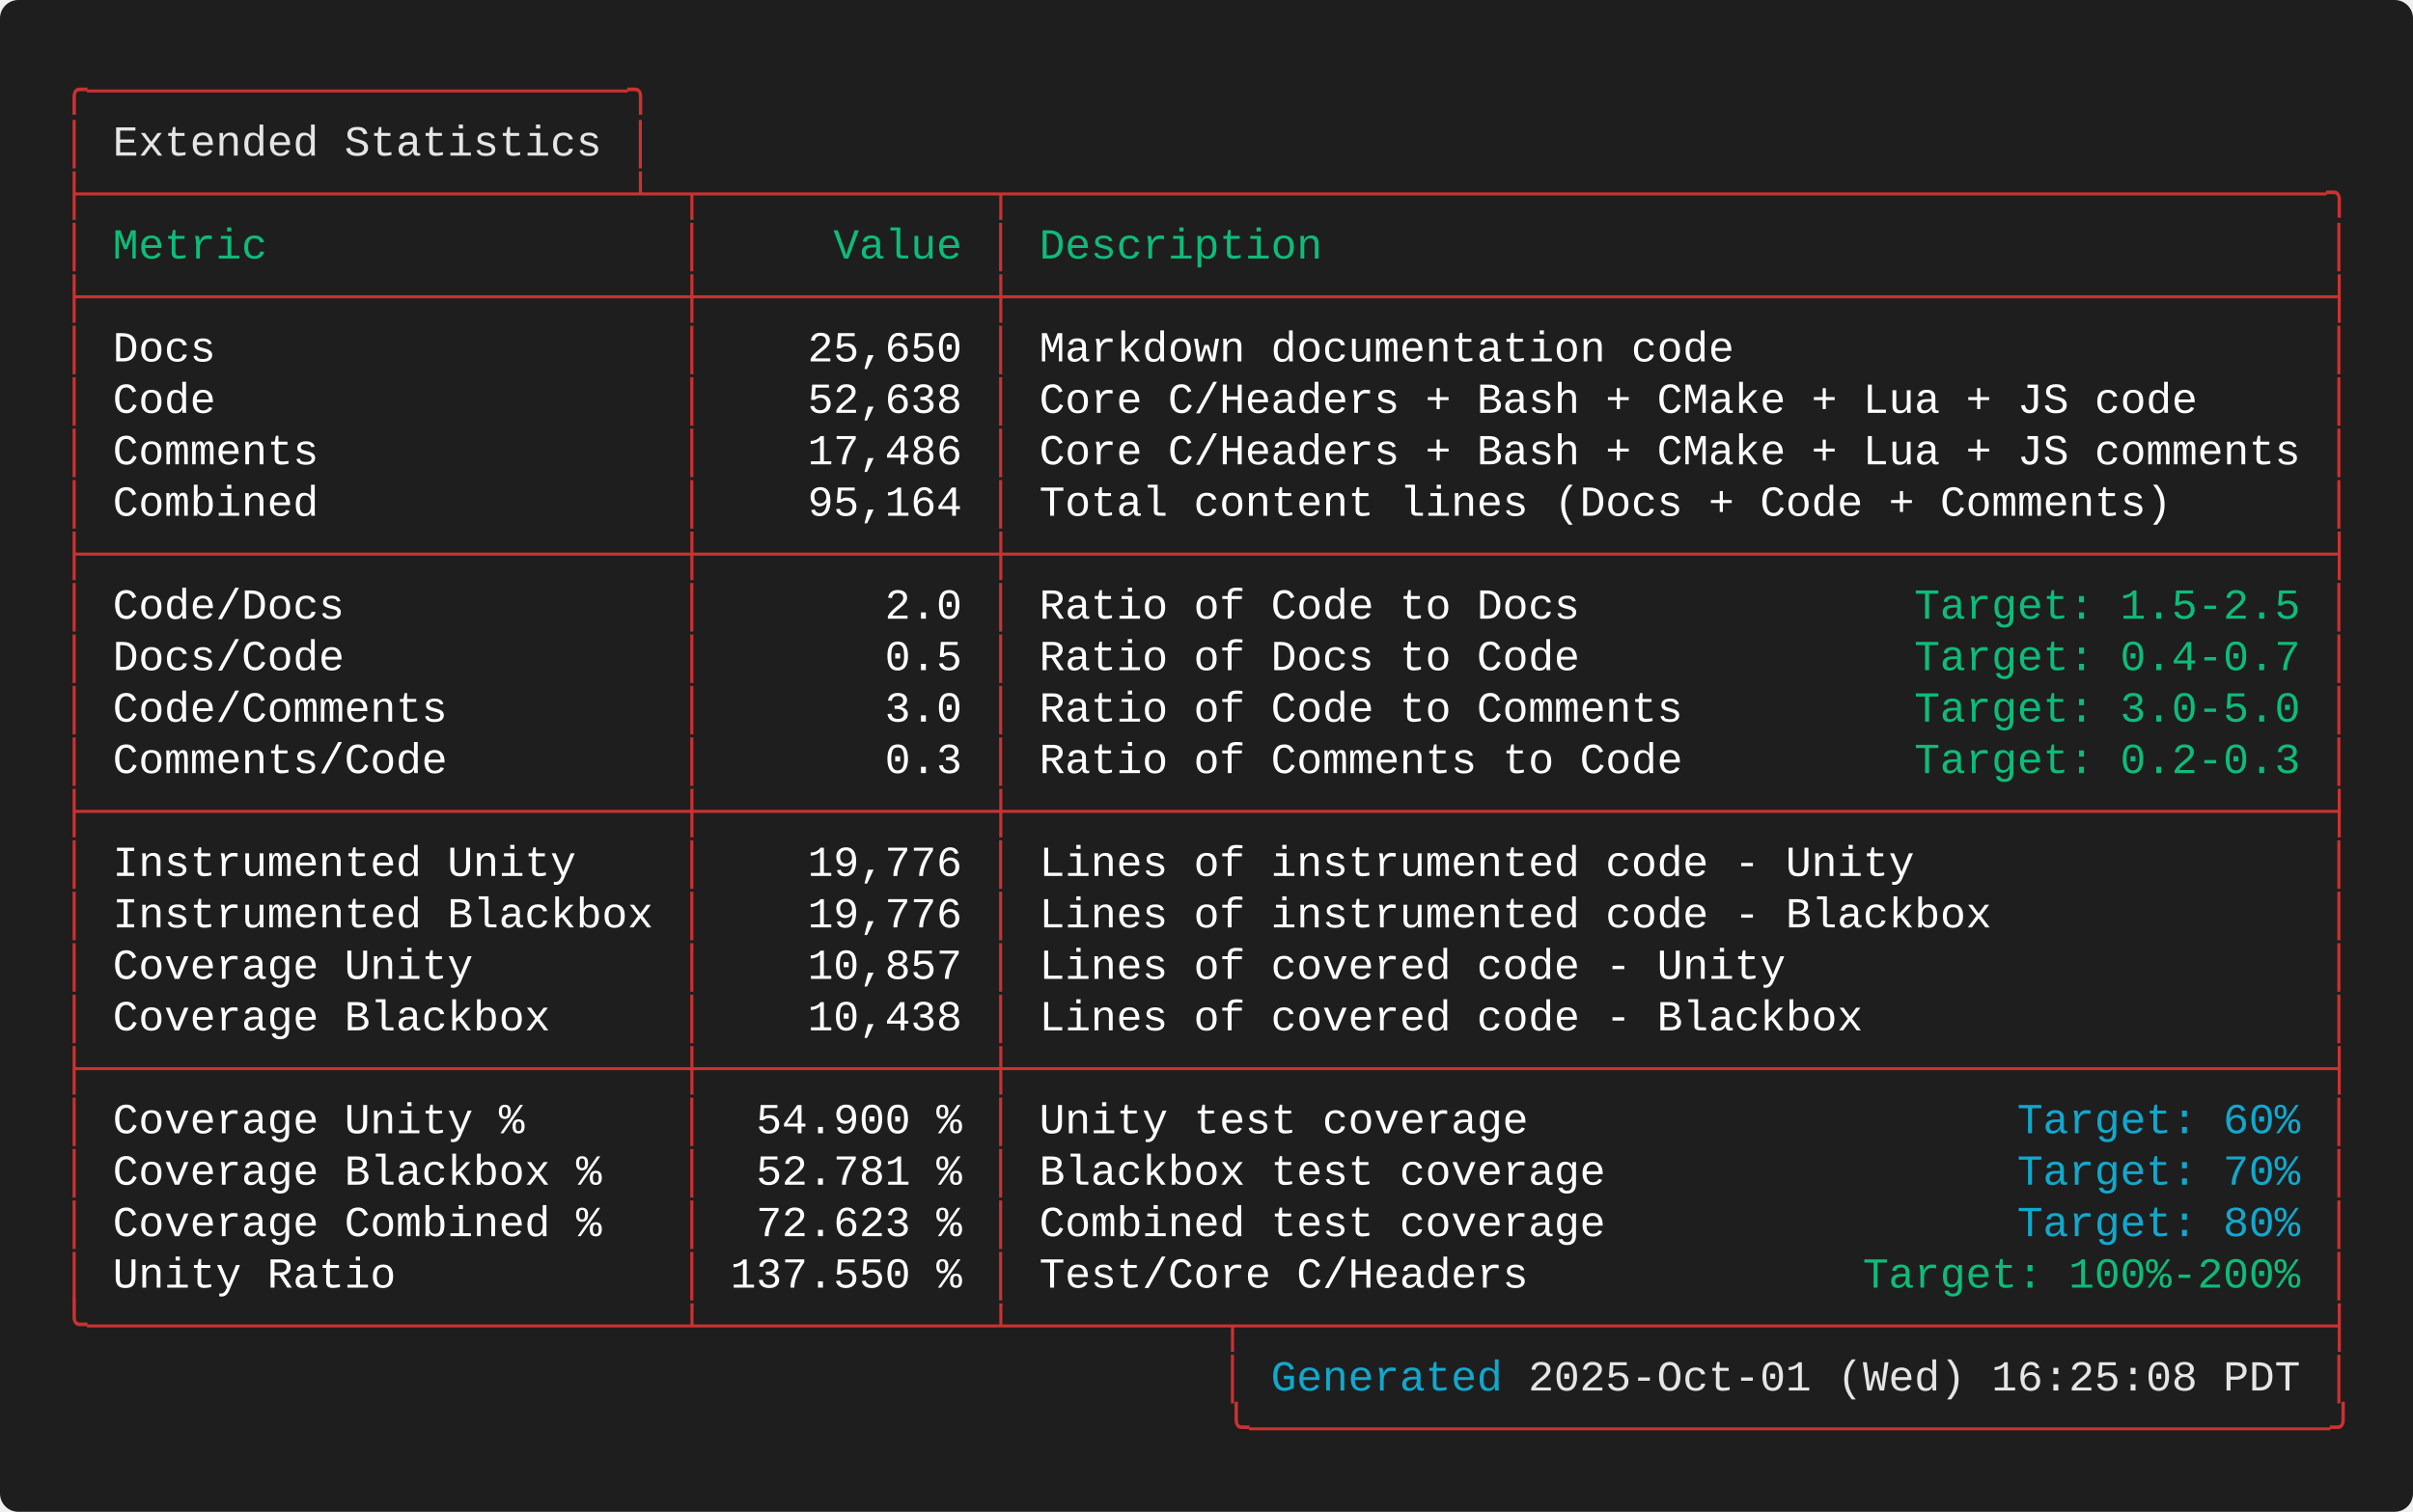
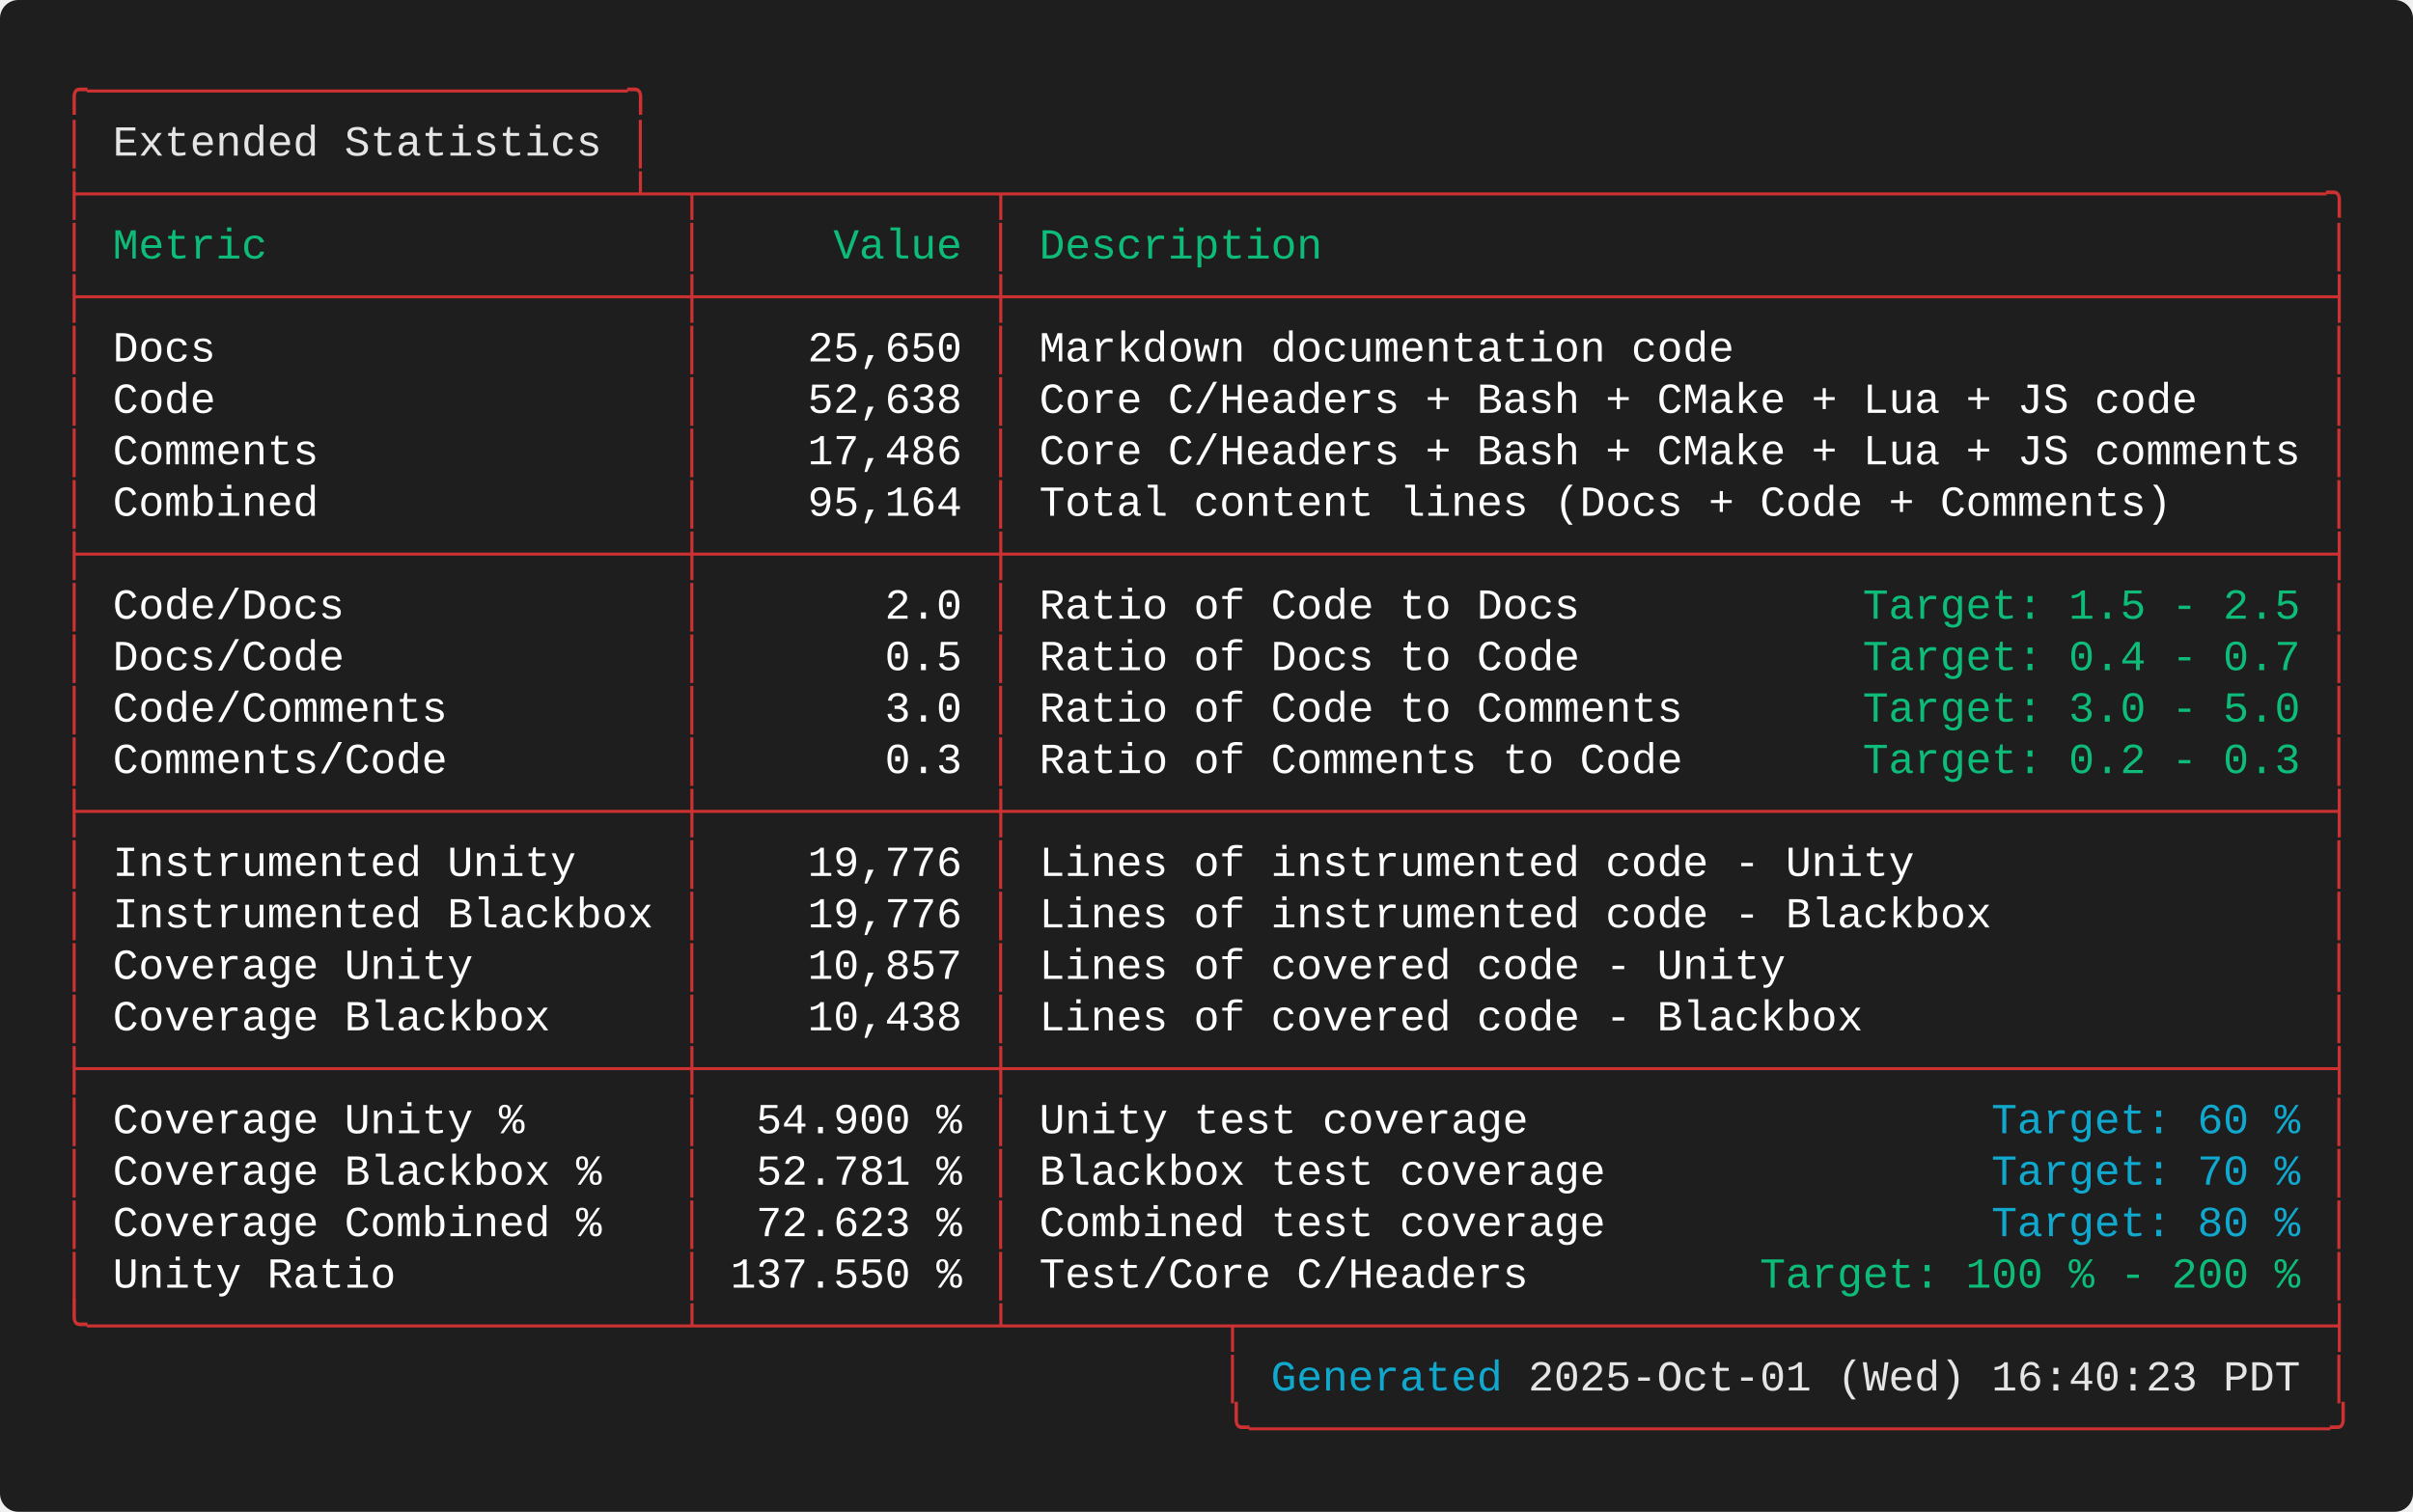
<svg xmlns="http://www.w3.org/2000/svg" width="787.60" height="493.60" viewBox="0 0 787.60 493.60">
  <defs>
    <style type="text/css">.terminal-text { font-family: 'Consolas', 'Consolas', 'Monaco', 'Courier New', monospace; }</style>
  </defs>
  <rect width="100%" height="100%" fill="#1e1e1e" rx="6" />
  <text x="20.00" y="34.00" font-size="14" class="terminal-text" xml:space="preserve" textLength="193.20" lengthAdjust="spacingAndGlyphs" fill="#cd3131">╭─────────────────────╮</text>
  <text x="20.00" y="50.80" font-size="14" class="terminal-text" xml:space="preserve" textLength="16.80" lengthAdjust="spacingAndGlyphs" fill="#cd3131">│ </text>
  <text x="36.80" y="50.80" font-size="14" class="terminal-text" xml:space="preserve" textLength="159.60" lengthAdjust="spacingAndGlyphs" fill="#e5e5e5">Extended Statistics</text>
  <text x="196.40" y="50.80" font-size="14" class="terminal-text" xml:space="preserve" textLength="8.40" lengthAdjust="spacingAndGlyphs" fill="#ffffff"> </text>
  <text x="204.80" y="50.80" font-size="14" class="terminal-text" xml:space="preserve" textLength="8.40" lengthAdjust="spacingAndGlyphs" fill="#cd3131">│</text>
  <text x="20.00" y="67.60" font-size="14" class="terminal-text" xml:space="preserve" textLength="747.60" lengthAdjust="spacingAndGlyphs" fill="#cd3131">├─────────────────────┴─┬───────────┬───────────────────────────────────────────────────╮</text>
  <text x="20.00" y="84.40" font-size="14" class="terminal-text" xml:space="preserve" textLength="8.40" lengthAdjust="spacingAndGlyphs" fill="#cd3131">│</text>
  <text x="28.40" y="84.40" font-size="14" class="terminal-text" xml:space="preserve" textLength="193.20" lengthAdjust="spacingAndGlyphs" fill="#0dbc79"> Metric                </text>
  <text x="221.60" y="84.40" font-size="14" class="terminal-text" xml:space="preserve" textLength="8.40" lengthAdjust="spacingAndGlyphs" fill="#cd3131">│</text>
  <text x="230.00" y="84.40" font-size="14" class="terminal-text" xml:space="preserve" textLength="92.40" lengthAdjust="spacingAndGlyphs" fill="#0dbc79">     Value </text>
  <text x="322.40" y="84.40" font-size="14" class="terminal-text" xml:space="preserve" textLength="8.40" lengthAdjust="spacingAndGlyphs" fill="#cd3131">│</text>
  <text x="330.80" y="84.40" font-size="14" class="terminal-text" xml:space="preserve" textLength="428.40" lengthAdjust="spacingAndGlyphs" fill="#0dbc79"> Description                                       </text>
  <text x="759.20" y="84.40" font-size="14" class="terminal-text" xml:space="preserve" textLength="8.40" lengthAdjust="spacingAndGlyphs" fill="#cd3131">│</text>
  <text x="20.00" y="101.20" font-size="14" class="terminal-text" xml:space="preserve" textLength="747.60" lengthAdjust="spacingAndGlyphs" fill="#cd3131">├───────────────────────┼───────────┼───────────────────────────────────────────────────┤</text>
  <text x="20.00" y="118.00" font-size="14" class="terminal-text" xml:space="preserve" textLength="8.40" lengthAdjust="spacingAndGlyphs" fill="#cd3131">│</text>
  <text x="28.40" y="118.00" font-size="14" class="terminal-text" xml:space="preserve" textLength="193.20" lengthAdjust="spacingAndGlyphs" fill="#ffffff"> Docs                  </text>
  <text x="221.60" y="118.00" font-size="14" class="terminal-text" xml:space="preserve" textLength="8.40" lengthAdjust="spacingAndGlyphs" fill="#cd3131">│</text>
  <text x="230.00" y="118.00" font-size="14" class="terminal-text" xml:space="preserve" textLength="92.40" lengthAdjust="spacingAndGlyphs" fill="#ffffff">    25,650 </text>
  <text x="322.40" y="118.00" font-size="14" class="terminal-text" xml:space="preserve" textLength="8.40" lengthAdjust="spacingAndGlyphs" fill="#cd3131">│</text>
  <text x="330.80" y="118.00" font-size="14" class="terminal-text" xml:space="preserve" textLength="428.40" lengthAdjust="spacingAndGlyphs" fill="#ffffff"> Markdown documentation code                       </text>
  <text x="759.20" y="118.00" font-size="14" class="terminal-text" xml:space="preserve" textLength="8.40" lengthAdjust="spacingAndGlyphs" fill="#cd3131">│</text>
  <text x="20.00" y="134.80" font-size="14" class="terminal-text" xml:space="preserve" textLength="8.40" lengthAdjust="spacingAndGlyphs" fill="#cd3131">│</text>
  <text x="28.40" y="134.80" font-size="14" class="terminal-text" xml:space="preserve" textLength="193.20" lengthAdjust="spacingAndGlyphs" fill="#ffffff"> Code                  </text>
  <text x="221.60" y="134.80" font-size="14" class="terminal-text" xml:space="preserve" textLength="8.40" lengthAdjust="spacingAndGlyphs" fill="#cd3131">│</text>
  <text x="230.00" y="134.80" font-size="14" class="terminal-text" xml:space="preserve" textLength="92.40" lengthAdjust="spacingAndGlyphs" fill="#ffffff">    52,638 </text>
  <text x="322.40" y="134.80" font-size="14" class="terminal-text" xml:space="preserve" textLength="8.40" lengthAdjust="spacingAndGlyphs" fill="#cd3131">│</text>
  <text x="330.80" y="134.80" font-size="14" class="terminal-text" xml:space="preserve" textLength="428.40" lengthAdjust="spacingAndGlyphs" fill="#ffffff"> Core C/Headers + Bash + CMake + Lua + JS code     </text>
  <text x="759.20" y="134.80" font-size="14" class="terminal-text" xml:space="preserve" textLength="8.40" lengthAdjust="spacingAndGlyphs" fill="#cd3131">│</text>
  <text x="20.00" y="151.60" font-size="14" class="terminal-text" xml:space="preserve" textLength="8.40" lengthAdjust="spacingAndGlyphs" fill="#cd3131">│</text>
  <text x="28.40" y="151.60" font-size="14" class="terminal-text" xml:space="preserve" textLength="193.20" lengthAdjust="spacingAndGlyphs" fill="#ffffff"> Comments              </text>
  <text x="221.60" y="151.60" font-size="14" class="terminal-text" xml:space="preserve" textLength="8.40" lengthAdjust="spacingAndGlyphs" fill="#cd3131">│</text>
  <text x="230.00" y="151.60" font-size="14" class="terminal-text" xml:space="preserve" textLength="92.40" lengthAdjust="spacingAndGlyphs" fill="#ffffff">    17,486 </text>
  <text x="322.40" y="151.60" font-size="14" class="terminal-text" xml:space="preserve" textLength="8.40" lengthAdjust="spacingAndGlyphs" fill="#cd3131">│</text>
  <text x="330.80" y="151.60" font-size="14" class="terminal-text" xml:space="preserve" textLength="428.40" lengthAdjust="spacingAndGlyphs" fill="#ffffff"> Core C/Headers + Bash + CMake + Lua + JS comments </text>
  <text x="759.20" y="151.60" font-size="14" class="terminal-text" xml:space="preserve" textLength="8.40" lengthAdjust="spacingAndGlyphs" fill="#cd3131">│</text>
  <text x="20.00" y="168.40" font-size="14" class="terminal-text" xml:space="preserve" textLength="8.40" lengthAdjust="spacingAndGlyphs" fill="#cd3131">│</text>
  <text x="28.40" y="168.40" font-size="14" class="terminal-text" xml:space="preserve" textLength="193.20" lengthAdjust="spacingAndGlyphs" fill="#ffffff"> Combined              </text>
  <text x="221.60" y="168.40" font-size="14" class="terminal-text" xml:space="preserve" textLength="8.40" lengthAdjust="spacingAndGlyphs" fill="#cd3131">│</text>
  <text x="230.00" y="168.40" font-size="14" class="terminal-text" xml:space="preserve" textLength="92.40" lengthAdjust="spacingAndGlyphs" fill="#ffffff">    95,164 </text>
  <text x="322.40" y="168.40" font-size="14" class="terminal-text" xml:space="preserve" textLength="8.40" lengthAdjust="spacingAndGlyphs" fill="#cd3131">│</text>
  <text x="330.80" y="168.40" font-size="14" class="terminal-text" xml:space="preserve" textLength="428.40" lengthAdjust="spacingAndGlyphs" fill="#ffffff"> Total content lines (Docs + Code + Comments)      </text>
  <text x="759.20" y="168.40" font-size="14" class="terminal-text" xml:space="preserve" textLength="8.40" lengthAdjust="spacingAndGlyphs" fill="#cd3131">│</text>
  <text x="20.00" y="185.20" font-size="14" class="terminal-text" xml:space="preserve" textLength="747.60" lengthAdjust="spacingAndGlyphs" fill="#cd3131">├───────────────────────┼───────────┼───────────────────────────────────────────────────┤</text>
  <text x="20.00" y="202.00" font-size="14" class="terminal-text" xml:space="preserve" textLength="8.40" lengthAdjust="spacingAndGlyphs" fill="#cd3131">│</text>
  <text x="28.40" y="202.00" font-size="14" class="terminal-text" xml:space="preserve" textLength="193.20" lengthAdjust="spacingAndGlyphs" fill="#ffffff"> Code/Docs             </text>
  <text x="221.60" y="202.00" font-size="14" class="terminal-text" xml:space="preserve" textLength="8.40" lengthAdjust="spacingAndGlyphs" fill="#cd3131">│</text>
  <text x="230.00" y="202.00" font-size="14" class="terminal-text" xml:space="preserve" textLength="92.40" lengthAdjust="spacingAndGlyphs" fill="#ffffff">       2.0 </text>
  <text x="322.40" y="202.00" font-size="14" class="terminal-text" xml:space="preserve" textLength="8.40" lengthAdjust="spacingAndGlyphs" fill="#cd3131">│</text>
-   <text x="330.80" y="202.00" font-size="14" class="terminal-text" xml:space="preserve" textLength="294.00" lengthAdjust="spacingAndGlyphs" fill="#ffffff"> Ratio of Code to Docs             </text>
-   <text x="624.80" y="202.00" font-size="14" class="terminal-text" xml:space="preserve" textLength="126.00" lengthAdjust="spacingAndGlyphs" fill="#0dbc79">Target: 1.5-2.5</text>
+   <text x="330.80" y="202.00" font-size="14" class="terminal-text" xml:space="preserve" textLength="277.20" lengthAdjust="spacingAndGlyphs" fill="#ffffff"> Ratio of Code to Docs           </text>
+   <text x="608.00" y="202.00" font-size="14" class="terminal-text" xml:space="preserve" textLength="142.80" lengthAdjust="spacingAndGlyphs" fill="#0dbc79">Target: 1.5 - 2.5</text>
  <text x="750.80" y="202.00" font-size="14" class="terminal-text" xml:space="preserve" textLength="8.40" lengthAdjust="spacingAndGlyphs" fill="#ffffff"> </text>
  <text x="759.20" y="202.00" font-size="14" class="terminal-text" xml:space="preserve" textLength="8.40" lengthAdjust="spacingAndGlyphs" fill="#cd3131">│</text>
  <text x="20.00" y="218.80" font-size="14" class="terminal-text" xml:space="preserve" textLength="8.40" lengthAdjust="spacingAndGlyphs" fill="#cd3131">│</text>
  <text x="28.40" y="218.80" font-size="14" class="terminal-text" xml:space="preserve" textLength="193.20" lengthAdjust="spacingAndGlyphs" fill="#ffffff"> Docs/Code             </text>
  <text x="221.60" y="218.80" font-size="14" class="terminal-text" xml:space="preserve" textLength="8.40" lengthAdjust="spacingAndGlyphs" fill="#cd3131">│</text>
  <text x="230.00" y="218.80" font-size="14" class="terminal-text" xml:space="preserve" textLength="92.40" lengthAdjust="spacingAndGlyphs" fill="#ffffff">       0.5 </text>
  <text x="322.40" y="218.80" font-size="14" class="terminal-text" xml:space="preserve" textLength="8.40" lengthAdjust="spacingAndGlyphs" fill="#cd3131">│</text>
-   <text x="330.80" y="218.80" font-size="14" class="terminal-text" xml:space="preserve" textLength="294.00" lengthAdjust="spacingAndGlyphs" fill="#ffffff"> Ratio of Docs to Code             </text>
-   <text x="624.80" y="218.80" font-size="14" class="terminal-text" xml:space="preserve" textLength="126.00" lengthAdjust="spacingAndGlyphs" fill="#0dbc79">Target: 0.4-0.7</text>
+   <text x="330.80" y="218.80" font-size="14" class="terminal-text" xml:space="preserve" textLength="277.20" lengthAdjust="spacingAndGlyphs" fill="#ffffff"> Ratio of Docs to Code           </text>
+   <text x="608.00" y="218.80" font-size="14" class="terminal-text" xml:space="preserve" textLength="142.80" lengthAdjust="spacingAndGlyphs" fill="#0dbc79">Target: 0.4 - 0.7</text>
  <text x="750.80" y="218.80" font-size="14" class="terminal-text" xml:space="preserve" textLength="8.40" lengthAdjust="spacingAndGlyphs" fill="#ffffff"> </text>
  <text x="759.20" y="218.80" font-size="14" class="terminal-text" xml:space="preserve" textLength="8.40" lengthAdjust="spacingAndGlyphs" fill="#cd3131">│</text>
  <text x="20.00" y="235.60" font-size="14" class="terminal-text" xml:space="preserve" textLength="8.40" lengthAdjust="spacingAndGlyphs" fill="#cd3131">│</text>
  <text x="28.40" y="235.60" font-size="14" class="terminal-text" xml:space="preserve" textLength="193.20" lengthAdjust="spacingAndGlyphs" fill="#ffffff"> Code/Comments         </text>
  <text x="221.60" y="235.60" font-size="14" class="terminal-text" xml:space="preserve" textLength="8.40" lengthAdjust="spacingAndGlyphs" fill="#cd3131">│</text>
  <text x="230.00" y="235.60" font-size="14" class="terminal-text" xml:space="preserve" textLength="92.40" lengthAdjust="spacingAndGlyphs" fill="#ffffff">       3.0 </text>
  <text x="322.40" y="235.60" font-size="14" class="terminal-text" xml:space="preserve" textLength="8.40" lengthAdjust="spacingAndGlyphs" fill="#cd3131">│</text>
-   <text x="330.80" y="235.60" font-size="14" class="terminal-text" xml:space="preserve" textLength="294.00" lengthAdjust="spacingAndGlyphs" fill="#ffffff"> Ratio of Code to Comments         </text>
-   <text x="624.80" y="235.60" font-size="14" class="terminal-text" xml:space="preserve" textLength="126.00" lengthAdjust="spacingAndGlyphs" fill="#0dbc79">Target: 3.0-5.0</text>
+   <text x="330.80" y="235.60" font-size="14" class="terminal-text" xml:space="preserve" textLength="277.20" lengthAdjust="spacingAndGlyphs" fill="#ffffff"> Ratio of Code to Comments       </text>
+   <text x="608.00" y="235.60" font-size="14" class="terminal-text" xml:space="preserve" textLength="142.80" lengthAdjust="spacingAndGlyphs" fill="#0dbc79">Target: 3.0 - 5.0</text>
  <text x="750.80" y="235.60" font-size="14" class="terminal-text" xml:space="preserve" textLength="8.40" lengthAdjust="spacingAndGlyphs" fill="#ffffff"> </text>
  <text x="759.20" y="235.60" font-size="14" class="terminal-text" xml:space="preserve" textLength="8.40" lengthAdjust="spacingAndGlyphs" fill="#cd3131">│</text>
  <text x="20.00" y="252.40" font-size="14" class="terminal-text" xml:space="preserve" textLength="8.40" lengthAdjust="spacingAndGlyphs" fill="#cd3131">│</text>
  <text x="28.40" y="252.40" font-size="14" class="terminal-text" xml:space="preserve" textLength="193.20" lengthAdjust="spacingAndGlyphs" fill="#ffffff"> Comments/Code         </text>
  <text x="221.60" y="252.40" font-size="14" class="terminal-text" xml:space="preserve" textLength="8.40" lengthAdjust="spacingAndGlyphs" fill="#cd3131">│</text>
  <text x="230.00" y="252.40" font-size="14" class="terminal-text" xml:space="preserve" textLength="92.40" lengthAdjust="spacingAndGlyphs" fill="#ffffff">       0.3 </text>
  <text x="322.40" y="252.40" font-size="14" class="terminal-text" xml:space="preserve" textLength="8.40" lengthAdjust="spacingAndGlyphs" fill="#cd3131">│</text>
-   <text x="330.80" y="252.40" font-size="14" class="terminal-text" xml:space="preserve" textLength="294.00" lengthAdjust="spacingAndGlyphs" fill="#ffffff"> Ratio of Comments to Code         </text>
-   <text x="624.80" y="252.40" font-size="14" class="terminal-text" xml:space="preserve" textLength="126.00" lengthAdjust="spacingAndGlyphs" fill="#0dbc79">Target: 0.2-0.3</text>
+   <text x="330.80" y="252.40" font-size="14" class="terminal-text" xml:space="preserve" textLength="277.20" lengthAdjust="spacingAndGlyphs" fill="#ffffff"> Ratio of Comments to Code       </text>
+   <text x="608.00" y="252.40" font-size="14" class="terminal-text" xml:space="preserve" textLength="142.80" lengthAdjust="spacingAndGlyphs" fill="#0dbc79">Target: 0.2 - 0.3</text>
  <text x="750.80" y="252.40" font-size="14" class="terminal-text" xml:space="preserve" textLength="8.40" lengthAdjust="spacingAndGlyphs" fill="#ffffff"> </text>
  <text x="759.20" y="252.40" font-size="14" class="terminal-text" xml:space="preserve" textLength="8.40" lengthAdjust="spacingAndGlyphs" fill="#cd3131">│</text>
  <text x="20.00" y="269.20" font-size="14" class="terminal-text" xml:space="preserve" textLength="747.60" lengthAdjust="spacingAndGlyphs" fill="#cd3131">├───────────────────────┼───────────┼───────────────────────────────────────────────────┤</text>
  <text x="20.00" y="286.00" font-size="14" class="terminal-text" xml:space="preserve" textLength="8.40" lengthAdjust="spacingAndGlyphs" fill="#cd3131">│</text>
  <text x="28.40" y="286.00" font-size="14" class="terminal-text" xml:space="preserve" textLength="193.20" lengthAdjust="spacingAndGlyphs" fill="#ffffff"> Instrumented Unity    </text>
  <text x="221.60" y="286.00" font-size="14" class="terminal-text" xml:space="preserve" textLength="8.40" lengthAdjust="spacingAndGlyphs" fill="#cd3131">│</text>
  <text x="230.00" y="286.00" font-size="14" class="terminal-text" xml:space="preserve" textLength="92.40" lengthAdjust="spacingAndGlyphs" fill="#ffffff">    19,776 </text>
  <text x="322.40" y="286.00" font-size="14" class="terminal-text" xml:space="preserve" textLength="8.40" lengthAdjust="spacingAndGlyphs" fill="#cd3131">│</text>
  <text x="330.80" y="286.00" font-size="14" class="terminal-text" xml:space="preserve" textLength="428.40" lengthAdjust="spacingAndGlyphs" fill="#ffffff"> Lines of instrumented code - Unity                </text>
  <text x="759.20" y="286.00" font-size="14" class="terminal-text" xml:space="preserve" textLength="8.40" lengthAdjust="spacingAndGlyphs" fill="#cd3131">│</text>
  <text x="20.00" y="302.80" font-size="14" class="terminal-text" xml:space="preserve" textLength="8.40" lengthAdjust="spacingAndGlyphs" fill="#cd3131">│</text>
  <text x="28.40" y="302.80" font-size="14" class="terminal-text" xml:space="preserve" textLength="193.20" lengthAdjust="spacingAndGlyphs" fill="#ffffff"> Instrumented Blackbox </text>
  <text x="221.60" y="302.80" font-size="14" class="terminal-text" xml:space="preserve" textLength="8.40" lengthAdjust="spacingAndGlyphs" fill="#cd3131">│</text>
  <text x="230.00" y="302.80" font-size="14" class="terminal-text" xml:space="preserve" textLength="92.40" lengthAdjust="spacingAndGlyphs" fill="#ffffff">    19,776 </text>
  <text x="322.40" y="302.80" font-size="14" class="terminal-text" xml:space="preserve" textLength="8.40" lengthAdjust="spacingAndGlyphs" fill="#cd3131">│</text>
  <text x="330.80" y="302.80" font-size="14" class="terminal-text" xml:space="preserve" textLength="428.40" lengthAdjust="spacingAndGlyphs" fill="#ffffff"> Lines of instrumented code - Blackbox             </text>
  <text x="759.20" y="302.80" font-size="14" class="terminal-text" xml:space="preserve" textLength="8.40" lengthAdjust="spacingAndGlyphs" fill="#cd3131">│</text>
  <text x="20.00" y="319.60" font-size="14" class="terminal-text" xml:space="preserve" textLength="8.40" lengthAdjust="spacingAndGlyphs" fill="#cd3131">│</text>
  <text x="28.40" y="319.60" font-size="14" class="terminal-text" xml:space="preserve" textLength="193.20" lengthAdjust="spacingAndGlyphs" fill="#ffffff"> Coverage Unity        </text>
  <text x="221.60" y="319.60" font-size="14" class="terminal-text" xml:space="preserve" textLength="8.40" lengthAdjust="spacingAndGlyphs" fill="#cd3131">│</text>
  <text x="230.00" y="319.60" font-size="14" class="terminal-text" xml:space="preserve" textLength="92.40" lengthAdjust="spacingAndGlyphs" fill="#ffffff">    10,857 </text>
  <text x="322.40" y="319.60" font-size="14" class="terminal-text" xml:space="preserve" textLength="8.40" lengthAdjust="spacingAndGlyphs" fill="#cd3131">│</text>
  <text x="330.80" y="319.60" font-size="14" class="terminal-text" xml:space="preserve" textLength="428.40" lengthAdjust="spacingAndGlyphs" fill="#ffffff"> Lines of covered code - Unity                     </text>
  <text x="759.20" y="319.60" font-size="14" class="terminal-text" xml:space="preserve" textLength="8.40" lengthAdjust="spacingAndGlyphs" fill="#cd3131">│</text>
  <text x="20.00" y="336.40" font-size="14" class="terminal-text" xml:space="preserve" textLength="8.40" lengthAdjust="spacingAndGlyphs" fill="#cd3131">│</text>
  <text x="28.40" y="336.40" font-size="14" class="terminal-text" xml:space="preserve" textLength="193.20" lengthAdjust="spacingAndGlyphs" fill="#ffffff"> Coverage Blackbox     </text>
  <text x="221.60" y="336.40" font-size="14" class="terminal-text" xml:space="preserve" textLength="8.40" lengthAdjust="spacingAndGlyphs" fill="#cd3131">│</text>
  <text x="230.00" y="336.40" font-size="14" class="terminal-text" xml:space="preserve" textLength="92.40" lengthAdjust="spacingAndGlyphs" fill="#ffffff">    10,438 </text>
  <text x="322.40" y="336.40" font-size="14" class="terminal-text" xml:space="preserve" textLength="8.40" lengthAdjust="spacingAndGlyphs" fill="#cd3131">│</text>
  <text x="330.80" y="336.40" font-size="14" class="terminal-text" xml:space="preserve" textLength="428.40" lengthAdjust="spacingAndGlyphs" fill="#ffffff"> Lines of covered code - Blackbox                  </text>
  <text x="759.20" y="336.40" font-size="14" class="terminal-text" xml:space="preserve" textLength="8.40" lengthAdjust="spacingAndGlyphs" fill="#cd3131">│</text>
  <text x="20.00" y="353.20" font-size="14" class="terminal-text" xml:space="preserve" textLength="747.60" lengthAdjust="spacingAndGlyphs" fill="#cd3131">├───────────────────────┼───────────┼───────────────────────────────────────────────────┤</text>
  <text x="20.00" y="370.00" font-size="14" class="terminal-text" xml:space="preserve" textLength="8.40" lengthAdjust="spacingAndGlyphs" fill="#cd3131">│</text>
  <text x="28.40" y="370.00" font-size="14" class="terminal-text" xml:space="preserve" textLength="193.20" lengthAdjust="spacingAndGlyphs" fill="#ffffff"> Coverage Unity %      </text>
  <text x="221.60" y="370.00" font-size="14" class="terminal-text" xml:space="preserve" textLength="8.40" lengthAdjust="spacingAndGlyphs" fill="#cd3131">│</text>
  <text x="230.00" y="370.00" font-size="14" class="terminal-text" xml:space="preserve" textLength="92.40" lengthAdjust="spacingAndGlyphs" fill="#ffffff">  54.900 % </text>
  <text x="322.40" y="370.00" font-size="14" class="terminal-text" xml:space="preserve" textLength="8.40" lengthAdjust="spacingAndGlyphs" fill="#cd3131">│</text>
-   <text x="330.80" y="370.00" font-size="14" class="terminal-text" xml:space="preserve" textLength="327.60" lengthAdjust="spacingAndGlyphs" fill="#ffffff"> Unity test coverage                   </text>
-   <text x="658.40" y="370.00" font-size="14" class="terminal-text" xml:space="preserve" textLength="92.40" lengthAdjust="spacingAndGlyphs" fill="#11a8cd">Target: 60%</text>
+   <text x="330.80" y="370.00" font-size="14" class="terminal-text" xml:space="preserve" textLength="319.20" lengthAdjust="spacingAndGlyphs" fill="#ffffff"> Unity test coverage                  </text>
+   <text x="650.00" y="370.00" font-size="14" class="terminal-text" xml:space="preserve" textLength="100.80" lengthAdjust="spacingAndGlyphs" fill="#11a8cd">Target: 60 %</text>
  <text x="750.80" y="370.00" font-size="14" class="terminal-text" xml:space="preserve" textLength="8.40" lengthAdjust="spacingAndGlyphs" fill="#ffffff"> </text>
  <text x="759.20" y="370.00" font-size="14" class="terminal-text" xml:space="preserve" textLength="8.40" lengthAdjust="spacingAndGlyphs" fill="#cd3131">│</text>
  <text x="20.00" y="386.80" font-size="14" class="terminal-text" xml:space="preserve" textLength="8.40" lengthAdjust="spacingAndGlyphs" fill="#cd3131">│</text>
  <text x="28.40" y="386.80" font-size="14" class="terminal-text" xml:space="preserve" textLength="193.20" lengthAdjust="spacingAndGlyphs" fill="#ffffff"> Coverage Blackbox %   </text>
  <text x="221.60" y="386.80" font-size="14" class="terminal-text" xml:space="preserve" textLength="8.40" lengthAdjust="spacingAndGlyphs" fill="#cd3131">│</text>
  <text x="230.00" y="386.80" font-size="14" class="terminal-text" xml:space="preserve" textLength="92.40" lengthAdjust="spacingAndGlyphs" fill="#ffffff">  52.781 % </text>
  <text x="322.40" y="386.80" font-size="14" class="terminal-text" xml:space="preserve" textLength="8.40" lengthAdjust="spacingAndGlyphs" fill="#cd3131">│</text>
-   <text x="330.80" y="386.80" font-size="14" class="terminal-text" xml:space="preserve" textLength="327.60" lengthAdjust="spacingAndGlyphs" fill="#ffffff"> Blackbox test coverage                </text>
-   <text x="658.40" y="386.80" font-size="14" class="terminal-text" xml:space="preserve" textLength="92.40" lengthAdjust="spacingAndGlyphs" fill="#11a8cd">Target: 70%</text>
+   <text x="330.80" y="386.80" font-size="14" class="terminal-text" xml:space="preserve" textLength="319.20" lengthAdjust="spacingAndGlyphs" fill="#ffffff"> Blackbox test coverage               </text>
+   <text x="650.00" y="386.80" font-size="14" class="terminal-text" xml:space="preserve" textLength="100.80" lengthAdjust="spacingAndGlyphs" fill="#11a8cd">Target: 70 %</text>
  <text x="750.80" y="386.80" font-size="14" class="terminal-text" xml:space="preserve" textLength="8.40" lengthAdjust="spacingAndGlyphs" fill="#ffffff"> </text>
  <text x="759.20" y="386.80" font-size="14" class="terminal-text" xml:space="preserve" textLength="8.40" lengthAdjust="spacingAndGlyphs" fill="#cd3131">│</text>
  <text x="20.00" y="403.60" font-size="14" class="terminal-text" xml:space="preserve" textLength="8.40" lengthAdjust="spacingAndGlyphs" fill="#cd3131">│</text>
  <text x="28.40" y="403.60" font-size="14" class="terminal-text" xml:space="preserve" textLength="193.20" lengthAdjust="spacingAndGlyphs" fill="#ffffff"> Coverage Combined %   </text>
  <text x="221.60" y="403.60" font-size="14" class="terminal-text" xml:space="preserve" textLength="8.40" lengthAdjust="spacingAndGlyphs" fill="#cd3131">│</text>
  <text x="230.00" y="403.60" font-size="14" class="terminal-text" xml:space="preserve" textLength="92.40" lengthAdjust="spacingAndGlyphs" fill="#ffffff">  72.623 % </text>
  <text x="322.40" y="403.60" font-size="14" class="terminal-text" xml:space="preserve" textLength="8.40" lengthAdjust="spacingAndGlyphs" fill="#cd3131">│</text>
-   <text x="330.80" y="403.60" font-size="14" class="terminal-text" xml:space="preserve" textLength="327.60" lengthAdjust="spacingAndGlyphs" fill="#ffffff"> Combined test coverage                </text>
-   <text x="658.40" y="403.60" font-size="14" class="terminal-text" xml:space="preserve" textLength="92.40" lengthAdjust="spacingAndGlyphs" fill="#11a8cd">Target: 80%</text>
+   <text x="330.80" y="403.60" font-size="14" class="terminal-text" xml:space="preserve" textLength="319.20" lengthAdjust="spacingAndGlyphs" fill="#ffffff"> Combined test coverage               </text>
+   <text x="650.00" y="403.60" font-size="14" class="terminal-text" xml:space="preserve" textLength="100.80" lengthAdjust="spacingAndGlyphs" fill="#11a8cd">Target: 80 %</text>
  <text x="750.80" y="403.60" font-size="14" class="terminal-text" xml:space="preserve" textLength="8.40" lengthAdjust="spacingAndGlyphs" fill="#ffffff"> </text>
  <text x="759.20" y="403.60" font-size="14" class="terminal-text" xml:space="preserve" textLength="8.40" lengthAdjust="spacingAndGlyphs" fill="#cd3131">│</text>
  <text x="20.00" y="420.40" font-size="14" class="terminal-text" xml:space="preserve" textLength="8.40" lengthAdjust="spacingAndGlyphs" fill="#cd3131">│</text>
  <text x="28.40" y="420.40" font-size="14" class="terminal-text" xml:space="preserve" textLength="193.20" lengthAdjust="spacingAndGlyphs" fill="#ffffff"> Unity Ratio           </text>
  <text x="221.60" y="420.40" font-size="14" class="terminal-text" xml:space="preserve" textLength="8.40" lengthAdjust="spacingAndGlyphs" fill="#cd3131">│</text>
  <text x="230.00" y="420.40" font-size="14" class="terminal-text" xml:space="preserve" textLength="92.40" lengthAdjust="spacingAndGlyphs" fill="#ffffff"> 137.550 % </text>
  <text x="322.40" y="420.40" font-size="14" class="terminal-text" xml:space="preserve" textLength="8.40" lengthAdjust="spacingAndGlyphs" fill="#cd3131">│</text>
-   <text x="330.80" y="420.40" font-size="14" class="terminal-text" xml:space="preserve" textLength="277.20" lengthAdjust="spacingAndGlyphs" fill="#ffffff"> Test/Core C/Headers             </text>
-   <text x="608.00" y="420.40" font-size="14" class="terminal-text" xml:space="preserve" textLength="142.80" lengthAdjust="spacingAndGlyphs" fill="#0dbc79">Target: 100%-200%</text>
+   <text x="330.80" y="420.40" font-size="14" class="terminal-text" xml:space="preserve" textLength="243.60" lengthAdjust="spacingAndGlyphs" fill="#ffffff"> Test/Core C/Headers         </text>
+   <text x="574.40" y="420.40" font-size="14" class="terminal-text" xml:space="preserve" textLength="176.40" lengthAdjust="spacingAndGlyphs" fill="#0dbc79">Target: 100 % - 200 %</text>
  <text x="750.80" y="420.40" font-size="14" class="terminal-text" xml:space="preserve" textLength="8.40" lengthAdjust="spacingAndGlyphs" fill="#ffffff"> </text>
  <text x="759.20" y="420.40" font-size="14" class="terminal-text" xml:space="preserve" textLength="8.40" lengthAdjust="spacingAndGlyphs" fill="#cd3131">│</text>
  <text x="20.00" y="437.20" font-size="14" class="terminal-text" xml:space="preserve" textLength="747.60" lengthAdjust="spacingAndGlyphs" fill="#cd3131">╰───────────────────────┴───────────┴────────┬──────────────────────────────────────────┤</text>
  <text x="20.00" y="454.00" font-size="14" class="terminal-text" xml:space="preserve" textLength="394.80" lengthAdjust="spacingAndGlyphs" fill="#cd3131">                                             │ </text>
  <text x="414.80" y="454.00" font-size="14" class="terminal-text" xml:space="preserve" textLength="75.60" lengthAdjust="spacingAndGlyphs" fill="#11a8cd">Generated</text>
-   <text x="490.40" y="454.00" font-size="14" class="terminal-text" xml:space="preserve" textLength="260.40" lengthAdjust="spacingAndGlyphs" fill="#e5e5e5"> 2025-Oct-01 (Wed) 16:25:08 PDT</text>
+   <text x="490.40" y="454.00" font-size="14" class="terminal-text" xml:space="preserve" textLength="260.40" lengthAdjust="spacingAndGlyphs" fill="#e5e5e5"> 2025-Oct-01 (Wed) 16:40:23 PDT</text>
  <text x="750.80" y="454.00" font-size="14" class="terminal-text" xml:space="preserve" textLength="8.40" lengthAdjust="spacingAndGlyphs" fill="#ffffff"> </text>
  <text x="759.20" y="454.00" font-size="14" class="terminal-text" xml:space="preserve" textLength="8.40" lengthAdjust="spacingAndGlyphs" fill="#cd3131">│</text>
  <text x="20.00" y="470.80" font-size="14" class="terminal-text" xml:space="preserve" textLength="747.60" lengthAdjust="spacingAndGlyphs" fill="#cd3131">                                             ╰──────────────────────────────────────────╯</text>
</svg>
